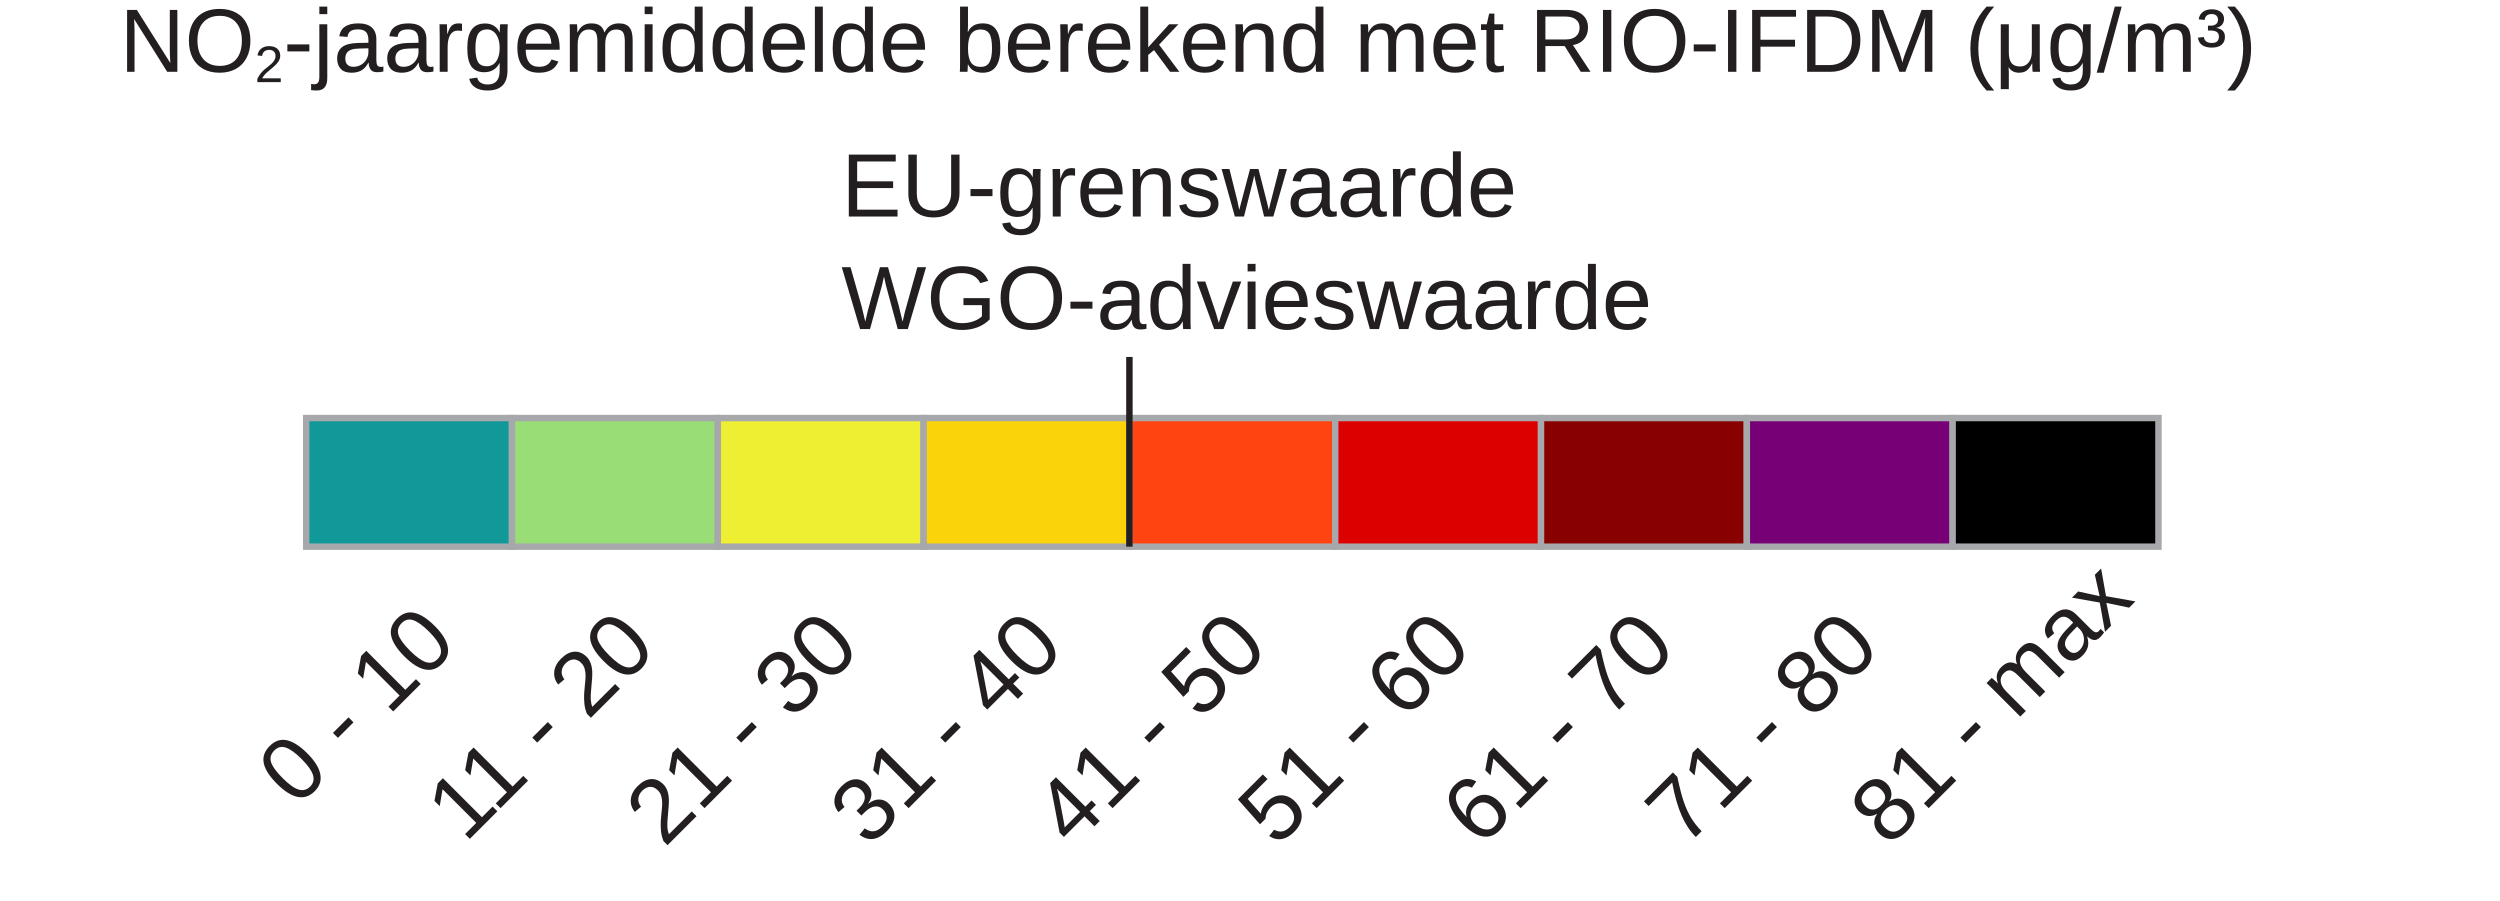
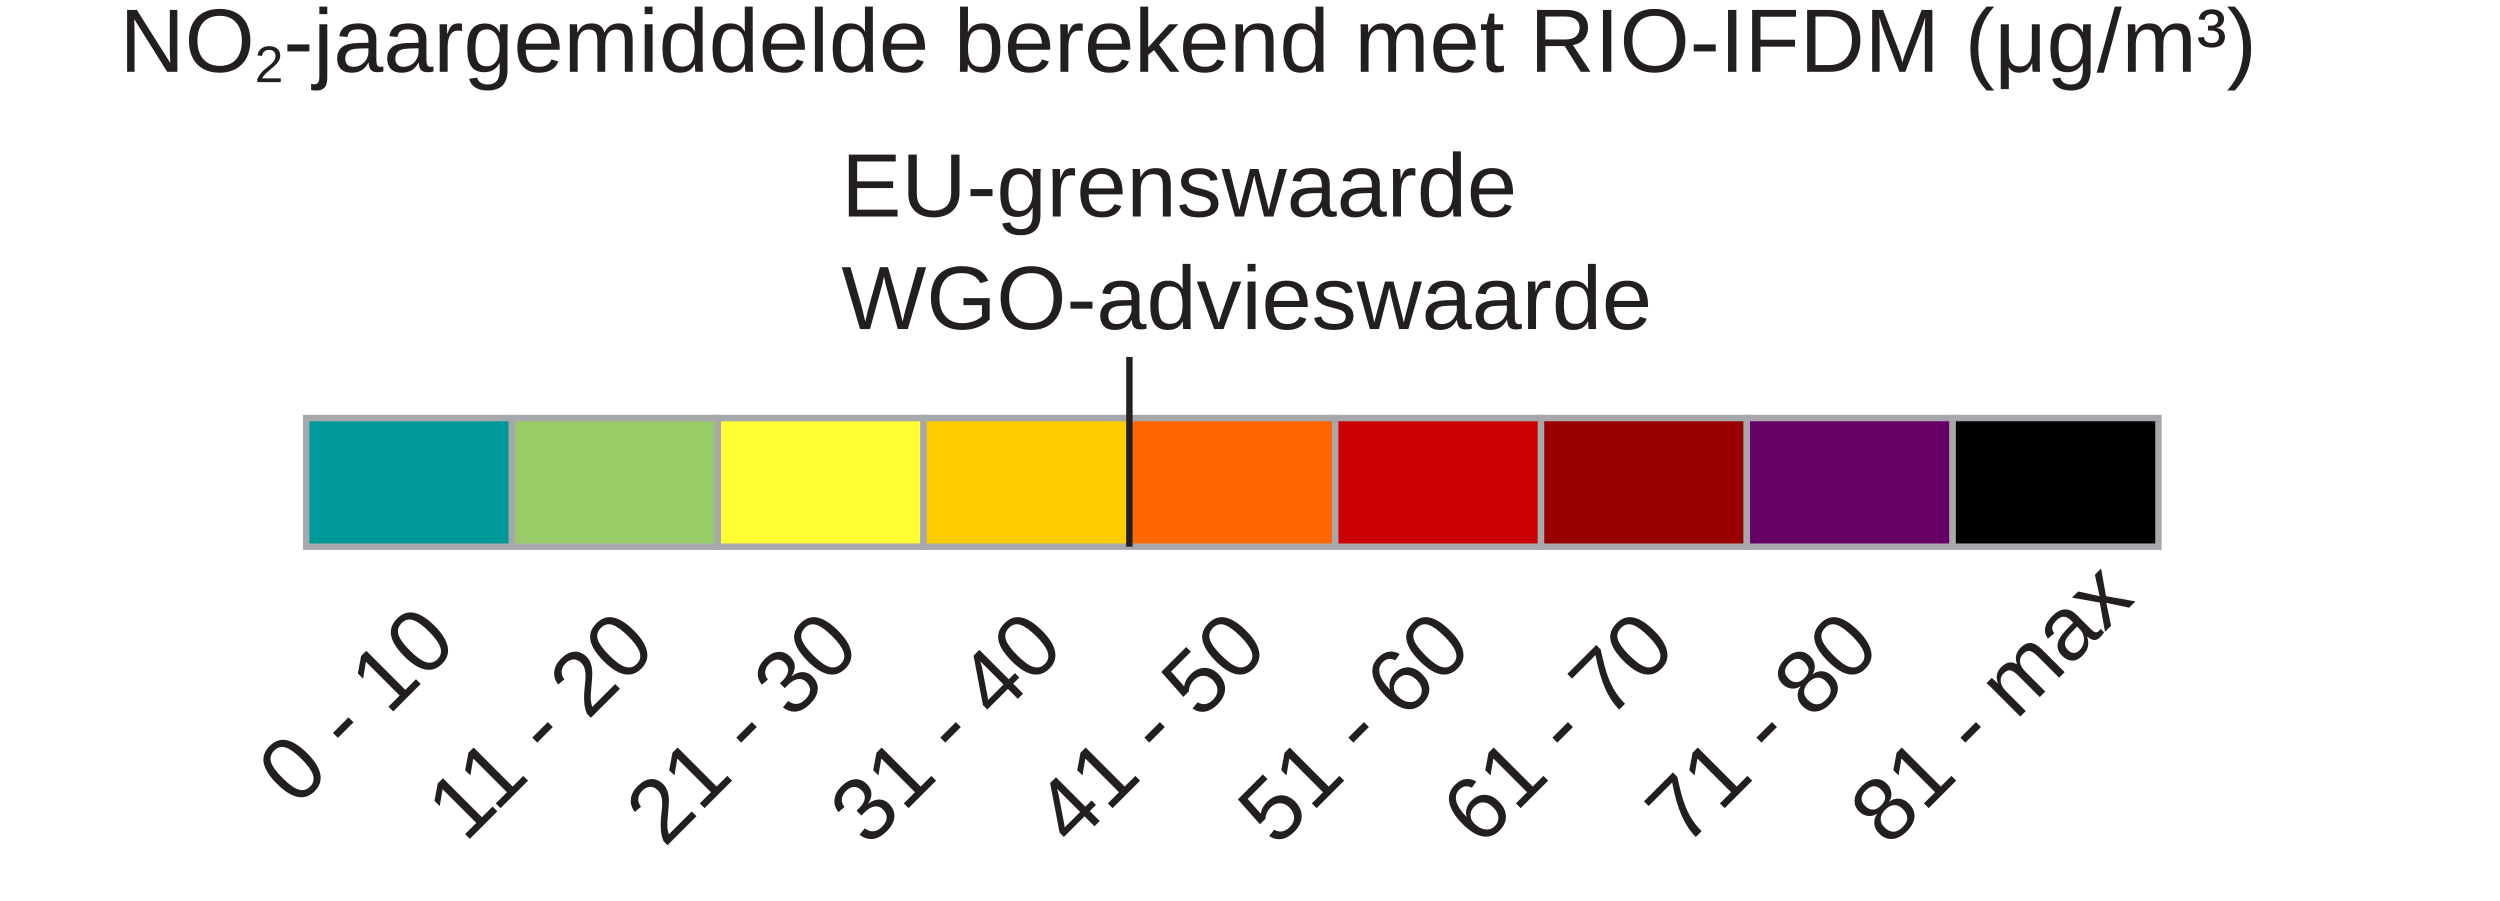
<svg xmlns="http://www.w3.org/2000/svg" version="1.1" id="Layer_1" x="0px" y="0px" width="366.5px" height="132px" viewBox="0 0 366.5 140" enable-background="new 0 0 366.5 132" xml:space="preserve">
-   <rect x="36.5" y="65" fill="#119999" stroke="#A6A8AB" stroke-miterlimit="10" width="32" height="20" />
-   <rect x="68.5" y="65" fill="#99DD77" stroke="#A6A8AB" stroke-miterlimit="10" width="32" height="20" />
-   <rect x="100.5" y="65" fill="#EEEE33" stroke="#A6A8AB" stroke-miterlimit="10" width="32" height="20" />
-   <rect x="132.5" y="65" fill="#FBD30B" stroke="#A6A8AB" stroke-miterlimit="10" width="32" height="20" />
-   <rect x="164.5" y="65" fill="#FF4411" stroke="#A6A8AB" stroke-miterlimit="10" width="32" height="20" />
-   <rect x="196.5" y="65" fill="#DD0000" stroke="#A6A8AB" stroke-miterlimit="10" width="32" height="20" />
-   <rect x="228.5" y="65" fill="#880000" stroke="#A6A8AB" stroke-miterlimit="10" width="32" height="20" />
-   <rect x="260.5" y="65" fill="#770077" stroke="#A6A8AB" stroke-miterlimit="10" width="32" height="20" />
+   <rect x="36.5" y="65" fill="#009999" stroke="#A6A8AB" stroke-miterlimit="10" width="32" height="20" />
+   <rect x="68.5" y="65" fill="#99CC66" stroke="#A6A8AB" stroke-miterlimit="10" width="32" height="20" />
+   <rect x="100.5" y="65" fill="#FFFF33" stroke="#A6A8AB" stroke-miterlimit="10" width="32" height="20" />
+   <rect x="132.5" y="65" fill="#FFCC00" stroke="#A6A8AB" stroke-miterlimit="10" width="32" height="20" />
+   <rect x="164.5" y="65" fill="#FF6600" stroke="#A6A8AB" stroke-miterlimit="10" width="32" height="20" />
+   <rect x="196.5" y="65" fill="#CC0000" stroke="#A6A8AB" stroke-miterlimit="10" width="32" height="20" />
+   <rect x="228.5" y="65" fill="#990000" stroke="#A6A8AB" stroke-miterlimit="10" width="32" height="20" />
+   <rect x="260.5" y="65" fill="#660066" stroke="#A6A8AB" stroke-miterlimit="10" width="32" height="20" />
  <rect x="292.5" y="65" fill="#000000" stroke="#A6A8AB" stroke-miterlimit="10" width="32" height="20" />
  <text transform="matrix(1 0 0 1 7.5 11.1665)" fill="#231F20" font-family="Arial" font-size="14">NO<tspan baseline-shift="sub" font-size="8px">2</tspan>-jaargemiddelde berekend met RIO-IFDM (μg/m³)</text>
  <text transform="matrix(1 0 0 1 119.7148 33.6665)" fill="#231F20" font-family="Arial" font-size="14">EU-grenswaarde</text>
  <text transform="matrix(1 0 0 1 119.7148 51.1665)" fill="#231F20" font-family="Arial" font-size="14">WGO-advieswaarde</text>
  <line fill="none" stroke="#231F20" stroke-miterlimit="10" x1="164.5" y1="55.5" x2="164.5" y2="85" />
  <text transform="matrix(0.7071 -0.7071 0.7071 0.7071 34.9805 125.6699)" fill="#231F20" font-family="Arial" font-size="14">0 - 10</text>
  <text transform="matrix(0.7071 -0.7071 0.7071 0.7071 61.1973 131.1758)" fill="#231F20" font-family="Arial" font-size="14">11 - 20</text>
  <text transform="matrix(0.7071 -0.7071 0.7071 0.7071 92.1855 131.9102)" fill="#231F20" font-family="Arial" font-size="14">21 - 30</text>
  <text transform="matrix(0.7071 -0.7071 0.7071 0.7071 123.9082 131.9102)" fill="#231F20" font-family="Arial" font-size="14">31 - 40</text>
  <text transform="matrix(0.7071 -0.7071 0.7071 0.7071 155.6309 131.9102)" fill="#231F20" font-family="Arial" font-size="14">41 - 50</text>
  <text transform="matrix(0.7071 -0.7071 0.7071 0.7071 187.3535 131.9102)" fill="#231F20" font-family="Arial" font-size="14">51 - 60</text>
  <text transform="matrix(0.7071 -0.7071 0.7071 0.7071 219.0762 131.9102)" fill="#231F20" font-family="Arial" font-size="14">61 - 70</text>
  <text transform="matrix(0.7071 -0.7071 0.7071 0.7071 250.7988 131.9102)" fill="#231F20" font-family="Arial" font-size="14">71 - 80</text>
  <text transform="matrix(0.7071 -0.7071 0.7071 0.7071 282.5215 131.9102)" fill="#231F20" font-family="Arial" font-size="14">81 - max</text>
</svg>
